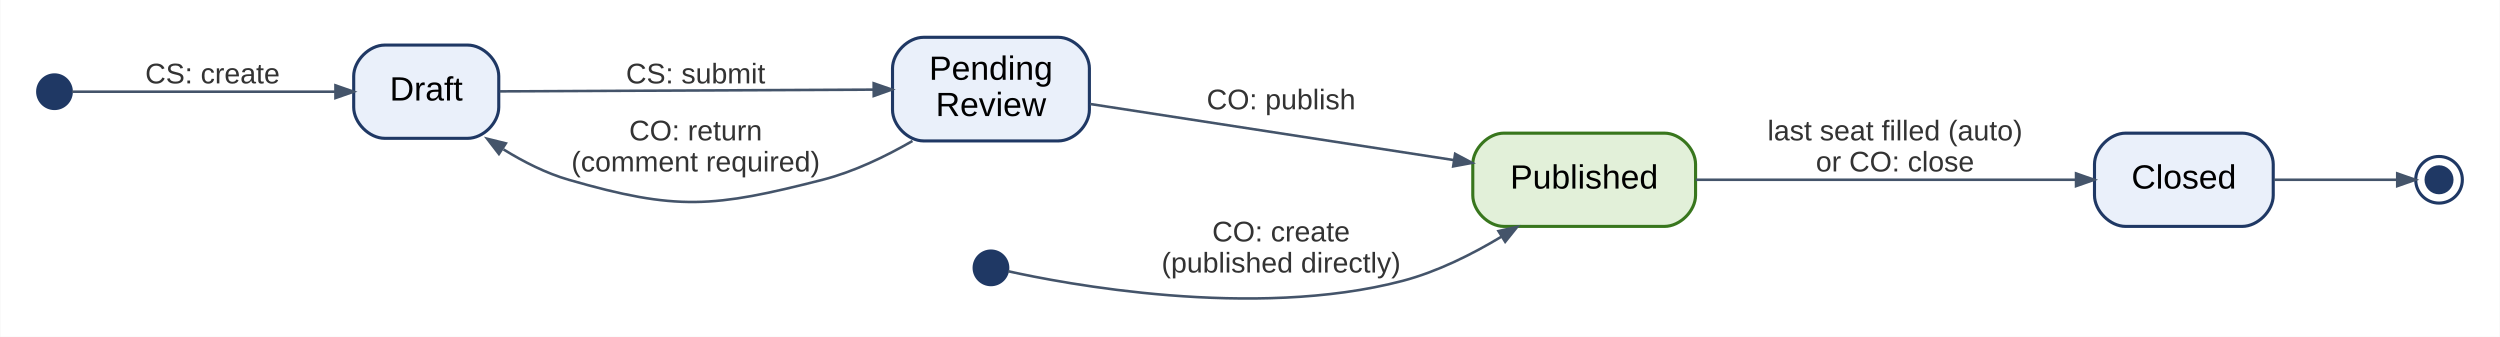
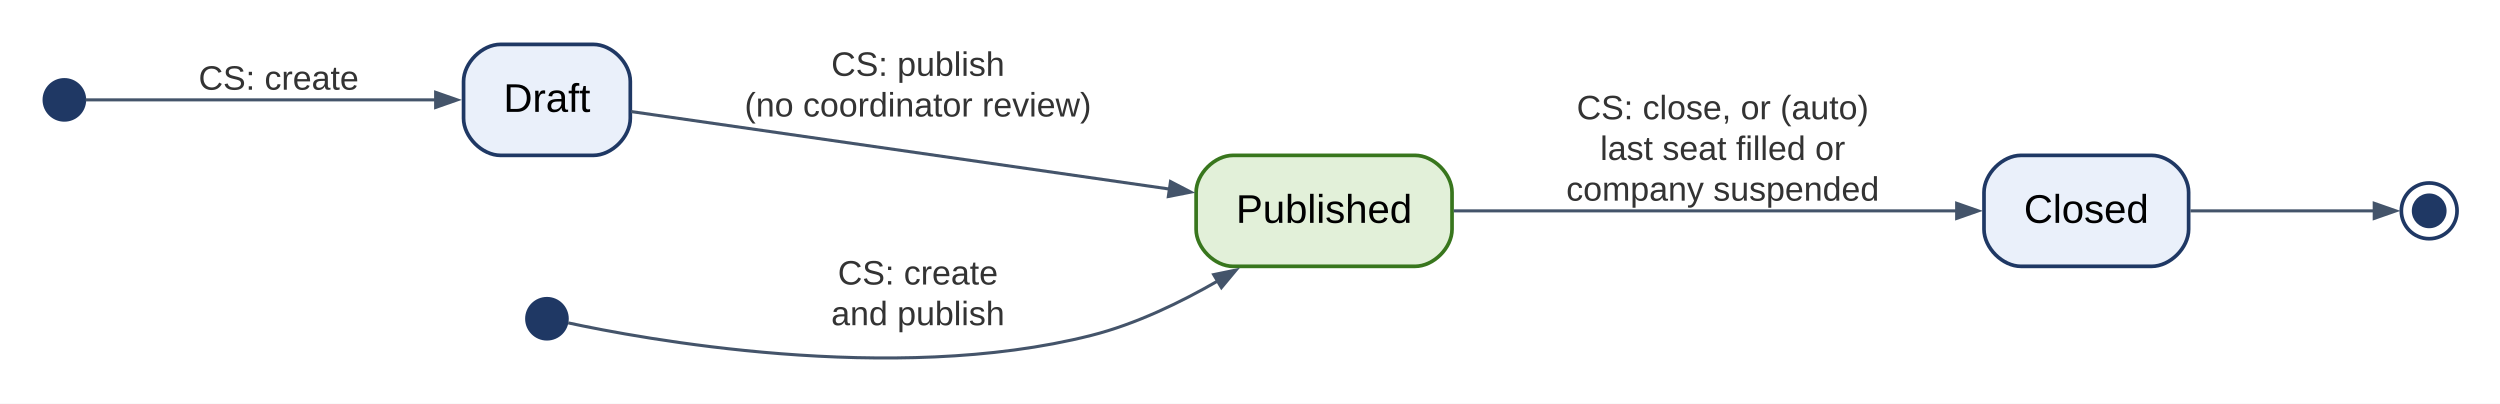
- <svg xmlns="http://www.w3.org/2000/svg" width="965pt" height="130pt" viewBox="0.00 0.00 964.80 130.01">
-   <g id="graph0" class="graph" transform="scale(1 1) rotate(0) translate(14.4 115.61)">
-     <polygon fill="white" stroke="transparent" points="-14.4,14.4 -14.4,-115.61 950.4,-115.61 950.4,14.4 -14.4,14.4" />
+ <svg xmlns="http://www.w3.org/2000/svg" width="811pt" height="131pt" viewBox="0.00 0.00 811.00 131.00">
+   <g id="graph0" class="graph" transform="scale(1 1) rotate(0) translate(14.4 116.55)">
+     <polygon fill="white" stroke="none" points="-14.4,14.4 -14.4,-116.55 797.07,-116.55 797.07,14.4 -14.4,14.4" />
    <g id="node1" class="node">
-       <ellipse fill="#1f3864" stroke="#1f3864" stroke-width="1.2" cx="6.5" cy="-80.21" rx="6.5" ry="6.5" />
+       <ellipse fill="#1f3864" stroke="#1f3864" stroke-width="1.2" cx="6.48" cy="-84.15" rx="6.48" ry="6.48" />
    </g>
    <g id="node4" class="node">
-       <path fill="#eaf0fa" stroke="#1f3864" stroke-width="1.2" d="M166,-98.21C166,-98.21 134,-98.21 134,-98.21 128,-98.21 122,-92.21 122,-86.21 122,-86.21 122,-74.21 122,-74.21 122,-68.21 128,-62.21 134,-62.21 134,-62.21 166,-62.21 166,-62.21 172,-62.21 178,-68.21 178,-74.21 178,-74.21 178,-86.21 178,-86.21 178,-92.21 172,-98.21 166,-98.21" />
-       <text text-anchor="middle" x="150" y="-76.81" font-family="Liberation Sans" font-size="13.00">Draft</text>
+       <path fill="#eaf0fa" stroke="#1f3864" stroke-width="1.2" d="M178.07,-102.15C178.07,-102.15 147.98,-102.15 147.98,-102.15 141.98,-102.15 135.98,-96.15 135.98,-90.15 135.98,-90.15 135.98,-78.15 135.98,-78.15 135.98,-72.15 141.98,-66.15 147.98,-66.15 147.98,-66.15 178.07,-66.15 178.07,-66.15 184.07,-66.15 190.07,-72.15 190.07,-78.15 190.07,-78.15 190.07,-90.15 190.07,-90.15 190.07,-96.15 184.07,-102.15 178.07,-102.15" />
+       <text xml:space="preserve" text-anchor="middle" x="163.03" y="-80.25" font-family="Liberation Sans" font-size="13.00">Draft</text>
    </g>
    <g id="edge1" class="edge">
-       <path fill="none" stroke="#44546a" d="M13.22,-80.21C30.07,-80.21 80.46,-80.21 114.88,-80.21" />
-       <polygon fill="#44546a" stroke="#44546a" points="114.96,-82.66 121.96,-80.21 114.96,-77.76 114.96,-82.66" />
-       <text text-anchor="middle" x="67.5" y="-83.41" font-family="Liberation Sans" font-size="11.00" fill="#333333"> CS: create</text>
+       <path fill="none" stroke="#44546a" d="M13.35,-84.15C31.75,-84.15 89.34,-84.15 127.21,-84.15" />
+       <polygon fill="#44546a" stroke="#44546a" points="126.92,-86.6 133.92,-84.15 126.92,-81.7 126.92,-86.6" />
+       <text xml:space="preserve" text-anchor="middle" x="74.47" y="-87.45" font-family="Liberation Sans" font-size="11.00" fill="#333333"> CS: create</text>
    </g>
    <g id="node2" class="node">
-       <ellipse fill="#1f3864" stroke="#1f3864" stroke-width="1.2" cx="368" cy="-12.21" rx="6.5" ry="6.5" />
+       <ellipse fill="#1f3864" stroke="#1f3864" stroke-width="1.2" cx="163.03" cy="-13.15" rx="6.48" ry="6.48" />
+     </g>
+     <g id="node5" class="node">
+       <path fill="#e2f0d9" stroke="#38761d" stroke-width="1.2" d="M444.64,-66.15C444.64,-66.15 385.62,-66.15 385.62,-66.15 379.62,-66.15 373.62,-60.15 373.62,-54.15 373.62,-54.15 373.62,-42.15 373.62,-42.15 373.62,-36.15 379.62,-30.15 385.62,-30.15 385.62,-30.15 444.64,-30.15 444.64,-30.15 450.64,-30.15 456.64,-36.15 456.64,-42.15 456.64,-42.15 456.64,-54.15 456.64,-54.15 456.64,-60.15 450.64,-66.15 444.64,-66.15" />
+       <text xml:space="preserve" text-anchor="middle" x="415.13" y="-44.25" font-family="Liberation Sans" font-size="13.00">Published</text>
+     </g>
+     <g id="edge3" class="edge">
+       <path fill="none" stroke="#44546a" d="M169.91,-11.81C192.4,-6.95 274.88,8.68 339.62,-7.75 353.93,-11.37 368.46,-18.36 380.85,-25.52" />
+       <polygon fill="#44546a" stroke="#44546a" points="379.32,-27.46 386.58,-28.95 381.83,-23.25 379.32,-27.46" />
+       <text xml:space="preserve" text-anchor="middle" x="281.85" y="-24.25" font-family="Liberation Sans" font-size="11.00" fill="#333333"> CS: create</text>
+       <text xml:space="preserve" text-anchor="middle" x="281.85" y="-11.05" font-family="Liberation Sans" font-size="11.00" fill="#333333"> and publish</text>
+     </g>
+     <g id="node3" class="node">
+       <ellipse fill="#1f3864" stroke="#1f3864" stroke-width="1.2" cx="773.63" cy="-48.15" rx="5.04" ry="5.04" />
+       <ellipse fill="none" stroke="#1f3864" stroke-width="1.2" cx="773.63" cy="-48.15" rx="9.04" ry="9.04" />
+     </g>
+     <g id="edge2" class="edge">
+       <path fill="none" stroke="#44546a" d="M190.32,-80.36C231.75,-74.4 312.88,-62.72 365.24,-55.18" />
+       <polygon fill="#44546a" stroke="#44546a" points="365.31,-57.65 371.89,-54.23 364.61,-52.8 365.31,-57.65" />
+       <text xml:space="preserve" text-anchor="middle" x="281.85" y="-91.95" font-family="Liberation Sans" font-size="11.00" fill="#333333"> CS: publish</text>
+       <text xml:space="preserve" text-anchor="middle" x="281.85" y="-78.75" font-family="Liberation Sans" font-size="11.00" fill="#333333"> (no coordinator review)</text>
    </g>
    <g id="node6" class="node">
-       <path fill="#e2f0d9" stroke="#38761d" stroke-width="1.2" d="M628,-64.21C628,-64.21 566,-64.21 566,-64.21 560,-64.21 554,-58.21 554,-52.21 554,-52.21 554,-40.21 554,-40.21 554,-34.21 560,-28.21 566,-28.21 566,-28.21 628,-28.21 628,-28.21 634,-28.21 640,-34.21 640,-40.21 640,-40.21 640,-52.21 640,-52.21 640,-58.21 634,-64.21 628,-64.21" />
-       <text text-anchor="middle" x="597" y="-42.81" font-family="Liberation Sans" font-size="13.00">Published</text>
+       <path fill="#eaf0fa" stroke="#1f3864" stroke-width="1.2" d="M683.59,-66.15C683.59,-66.15 641.21,-66.15 641.21,-66.15 635.21,-66.15 629.21,-60.15 629.21,-54.15 629.21,-54.15 629.21,-42.15 629.21,-42.15 629.21,-36.15 635.21,-30.15 641.21,-30.15 641.21,-30.15 683.59,-30.15 683.59,-30.15 689.59,-30.15 695.59,-36.15 695.59,-42.15 695.59,-42.15 695.59,-54.15 695.59,-54.15 695.59,-60.15 689.59,-66.15 683.59,-66.15" />
+       <text xml:space="preserve" text-anchor="middle" x="662.4" y="-44.25" font-family="Liberation Sans" font-size="13.00">Closed</text>
+     </g>
+     <g id="edge4" class="edge">
+       <path fill="none" stroke="#44546a" d="M457.18,-48.15C502.54,-48.15 575.13,-48.15 620.45,-48.15" />
+       <polygon fill="#44546a" stroke="#44546a" points="620.34,-50.6 627.34,-48.15 620.34,-45.7 620.34,-50.6" />
+       <text xml:space="preserve" text-anchor="middle" x="542.92" y="-77.85" font-family="Liberation Sans" font-size="11.00" fill="#333333"> CS: close, or (auto)</text>
+       <text xml:space="preserve" text-anchor="middle" x="542.92" y="-64.65" font-family="Liberation Sans" font-size="11.00" fill="#333333"> last seat filled or</text>
+       <text xml:space="preserve" text-anchor="middle" x="542.92" y="-51.45" font-family="Liberation Sans" font-size="11.00" fill="#333333"> company suspended</text>
    </g>
    <g id="edge5" class="edge">
-       <path fill="none" stroke="#44546a" d="M374.59,-10.91C395.25,-6.32 469.14,8.01 527,-7.21 540.25,-10.7 553.63,-17.37 565.03,-24.23" />
-       <polygon fill="#44546a" stroke="#44546a" points="563.92,-26.42 571.15,-28.03 566.51,-22.26 563.92,-26.42" />
-       <text text-anchor="middle" x="480" y="-22.41" font-family="Liberation Sans" font-size="11.00" fill="#333333"> CO: create</text>
-       <text text-anchor="middle" x="480" y="-10.41" font-family="Liberation Sans" font-size="11.00" fill="#333333"> (published directly)</text>
-     </g>
-     <g id="node3" class="node">
-       <ellipse fill="#1f3864" stroke="#1f3864" stroke-width="1.2" cx="927" cy="-46.21" rx="5" ry="5" />
-       <ellipse fill="none" stroke="#1f3864" stroke-width="1.2" cx="927" cy="-46.21" rx="9" ry="9" />
-     </g>
-     <g id="node5" class="node">
-       <path fill="#eaf0fa" stroke="#1f3864" stroke-width="1.2" d="M394,-101.21C394,-101.21 342,-101.21 342,-101.21 336,-101.21 330,-95.21 330,-89.21 330,-89.21 330,-73.21 330,-73.21 330,-67.21 336,-61.21 342,-61.21 342,-61.21 394,-61.21 394,-61.21 400,-61.21 406,-67.21 406,-73.21 406,-73.21 406,-89.21 406,-89.21 406,-95.21 400,-101.21 394,-101.21" />
-       <text text-anchor="middle" x="368" y="-84.81" font-family="Liberation Sans" font-size="13.00">Pending</text>
-       <text text-anchor="middle" x="368" y="-70.81" font-family="Liberation Sans" font-size="13.00">Review</text>
-     </g>
-     <g id="edge2" class="edge">
-       <path fill="none" stroke="#44546a" d="M178.36,-80.34C214.7,-80.51 279.36,-80.81 322.71,-81.01" />
-       <polygon fill="#44546a" stroke="#44546a" points="322.73,-83.46 329.74,-81.04 322.75,-78.56 322.73,-83.46" />
-       <text text-anchor="middle" x="254" y="-83.41" font-family="Liberation Sans" font-size="11.00" fill="#333333"> CS: submit</text>
-     </g>
-     <g id="edge3" class="edge">
-       <path fill="none" stroke="#44546a" d="M337.7,-61.19C327.22,-55.14 315.02,-49.29 303,-46.21 260.8,-35.43 246.85,-34.14 205,-46.21 196.27,-48.73 187.59,-53.13 179.82,-57.94" />
-       <polygon fill="#44546a" stroke="#44546a" points="178.06,-56.17 173.53,-62.05 180.73,-60.27 178.06,-56.17" />
-       <text text-anchor="middle" x="254" y="-61.41" font-family="Liberation Sans" font-size="11.00" fill="#333333"> CO: return</text>
-       <text text-anchor="middle" x="254" y="-49.41" font-family="Liberation Sans" font-size="11.00" fill="#333333"> (comment required)</text>
-     </g>
-     <g id="edge4" class="edge">
-       <path fill="none" stroke="#44546a" d="M406.23,-75.47C444.52,-69.57 504.35,-60.34 546.58,-53.83" />
-       <polygon fill="#44546a" stroke="#44546a" points="547.18,-56.22 553.73,-52.73 546.44,-51.38 547.18,-56.22" />
-       <text text-anchor="middle" x="480" y="-73.41" font-family="Liberation Sans" font-size="11.00" fill="#333333"> CO: publish</text>
-     </g>
-     <g id="node7" class="node">
-       <path fill="#eaf0fa" stroke="#1f3864" stroke-width="1.2" d="M851,-64.21C851,-64.21 806,-64.21 806,-64.21 800,-64.21 794,-58.21 794,-52.21 794,-52.21 794,-40.21 794,-40.21 794,-34.21 800,-28.21 806,-28.21 806,-28.21 851,-28.21 851,-28.21 857,-28.21 863,-34.21 863,-40.21 863,-40.21 863,-52.21 863,-52.21 863,-58.21 857,-64.21 851,-64.21" />
-       <text text-anchor="middle" x="828.5" y="-42.81" font-family="Liberation Sans" font-size="13.00">Closed</text>
-     </g>
-     <g id="edge6" class="edge">
-       <path fill="none" stroke="#44546a" d="M640.09,-46.21C681.84,-46.21 745.39,-46.21 786.69,-46.21" />
-       <polygon fill="#44546a" stroke="#44546a" points="786.88,-48.66 793.88,-46.21 786.88,-43.76 786.88,-48.66" />
-       <text text-anchor="middle" x="717" y="-61.41" font-family="Liberation Sans" font-size="11.00" fill="#333333"> last seat filled (auto)</text>
-       <text text-anchor="middle" x="717" y="-49.41" font-family="Liberation Sans" font-size="11.00" fill="#333333"> or CO: close</text>
-     </g>
-     <g id="edge7" class="edge">
-       <path fill="none" stroke="#44546a" d="M863.25,-46.21C879.45,-46.21 898.06,-46.21 910.78,-46.21" />
-       <polygon fill="#44546a" stroke="#44546a" points="910.87,-48.66 917.87,-46.21 910.87,-43.76 910.87,-48.66" />
+       <path fill="none" stroke="#44546a" d="M696.17,-48.15C715.93,-48.15 740.24,-48.15 756.07,-48.15" />
+       <polygon fill="#44546a" stroke="#44546a" points="755.8,-50.6 762.8,-48.15 755.8,-45.7 755.8,-50.6" />
    </g>
  </g>
</svg>
